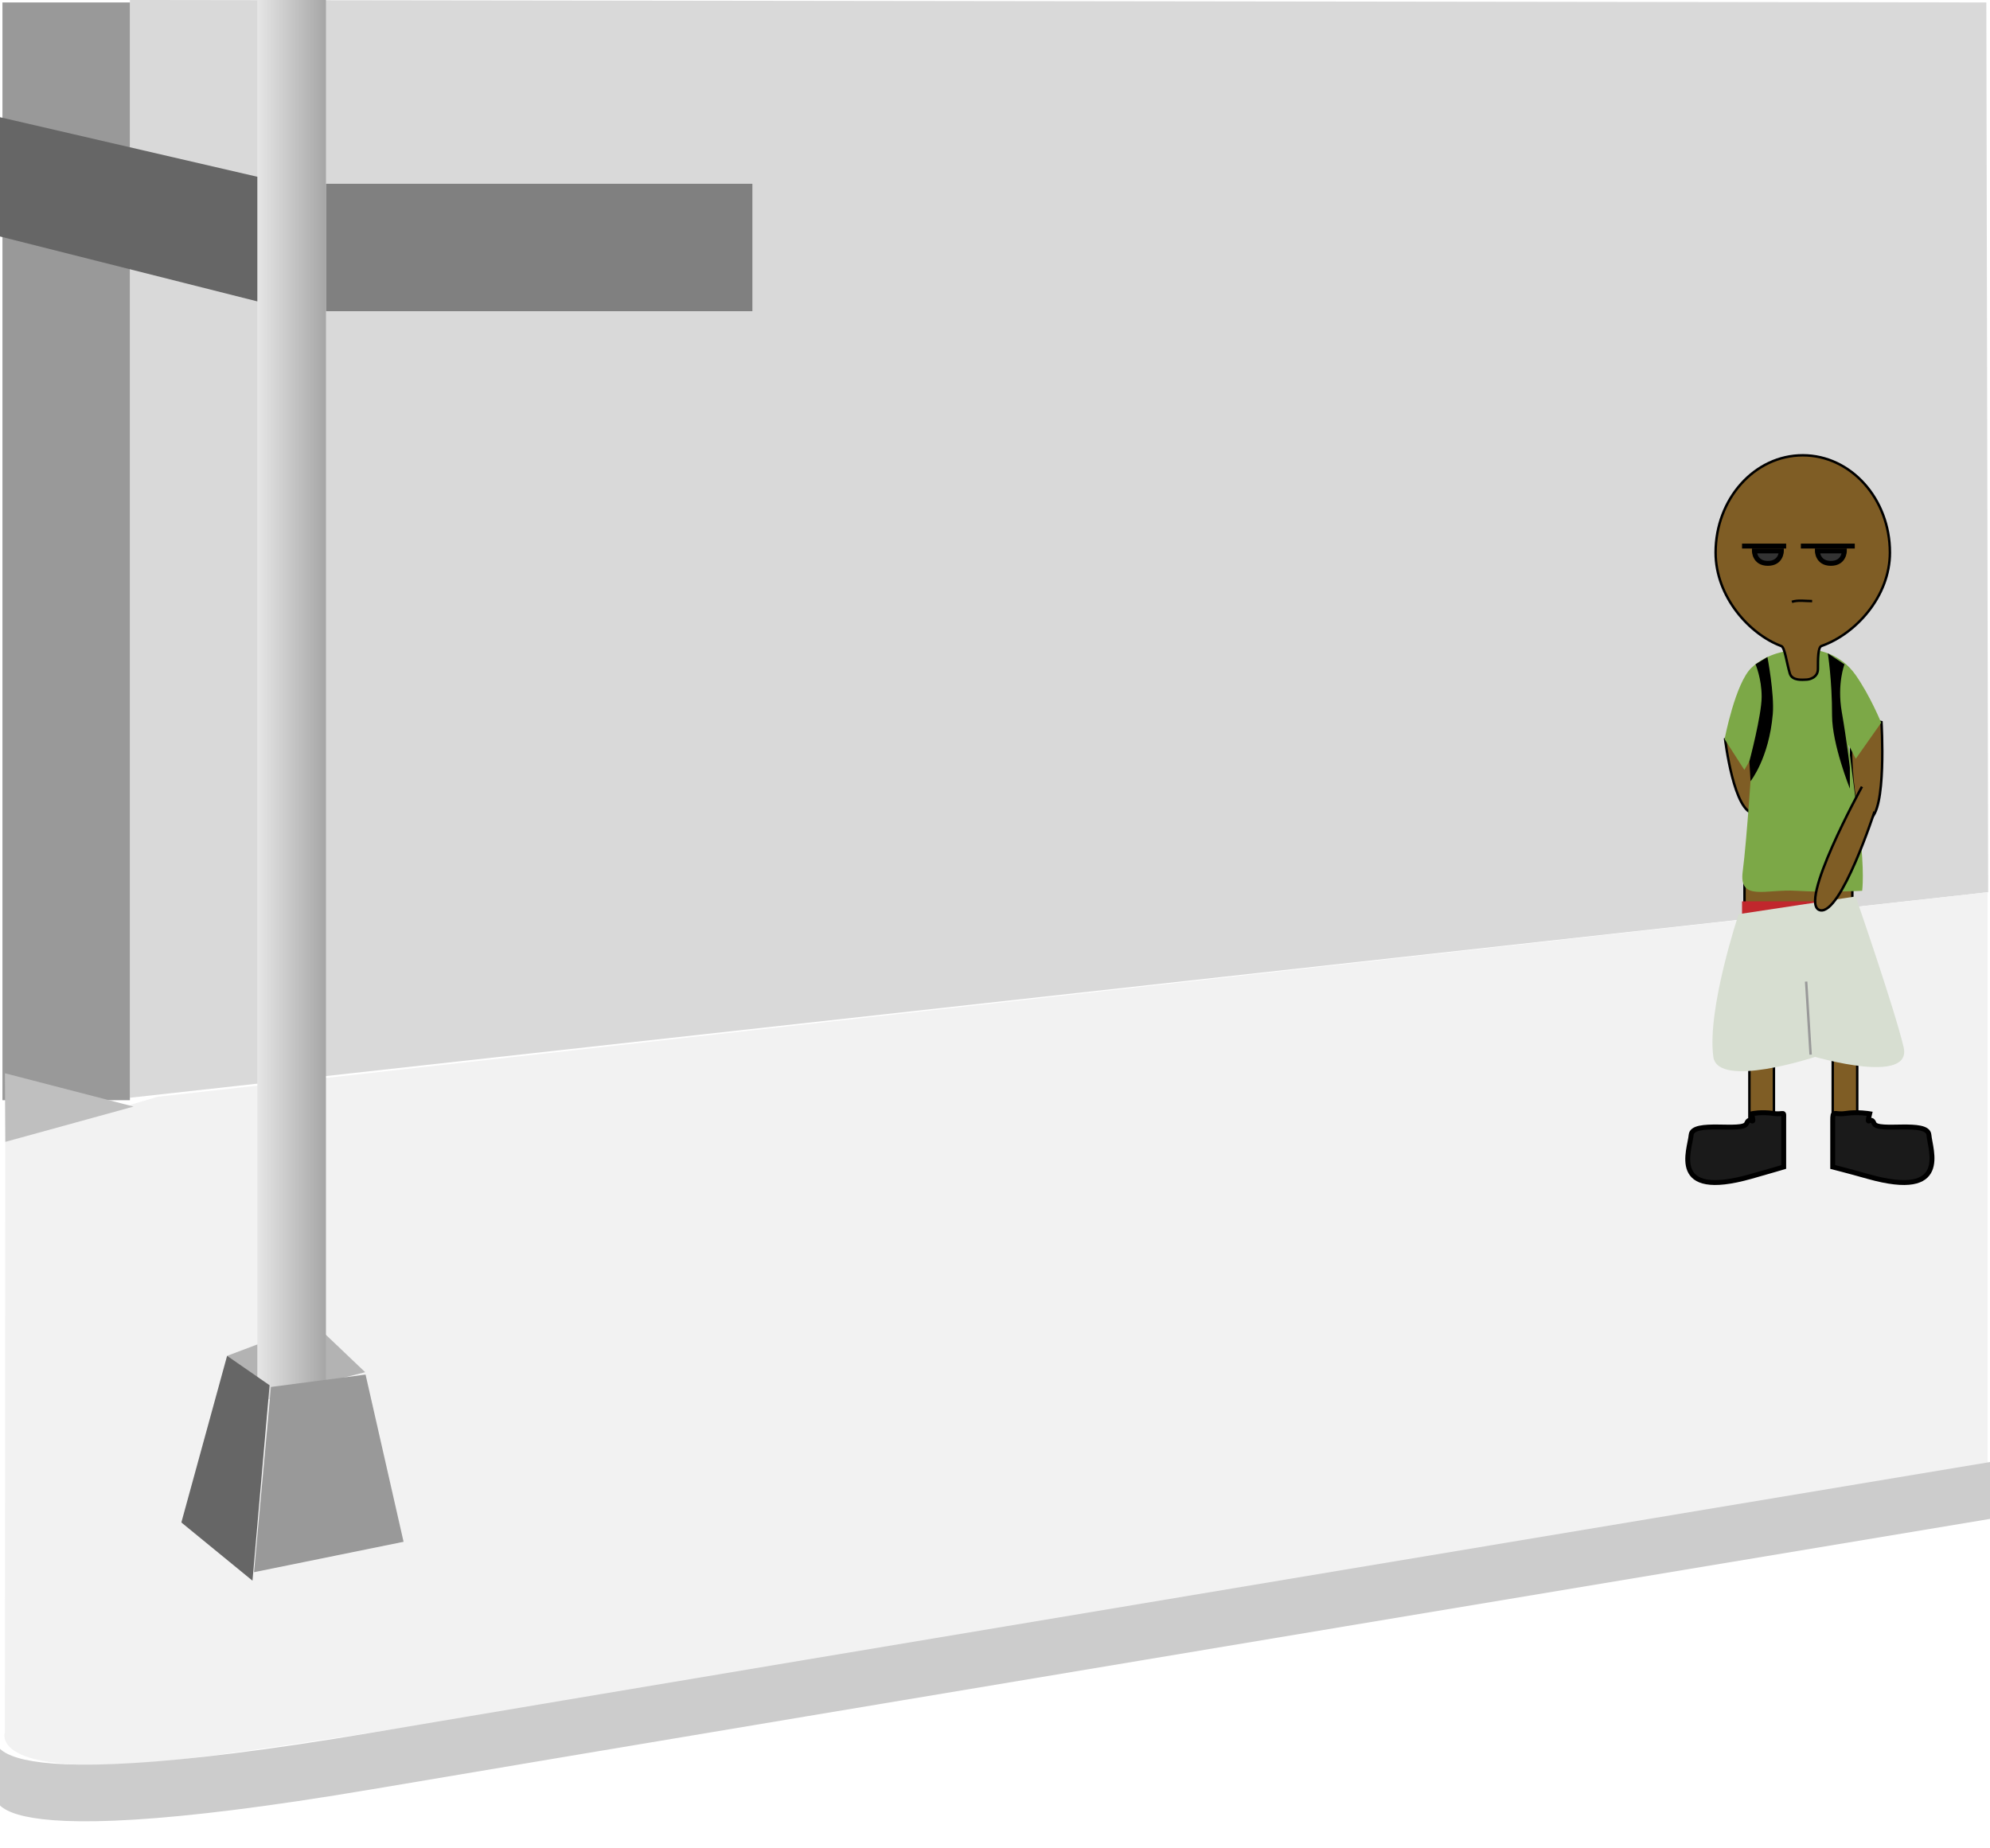
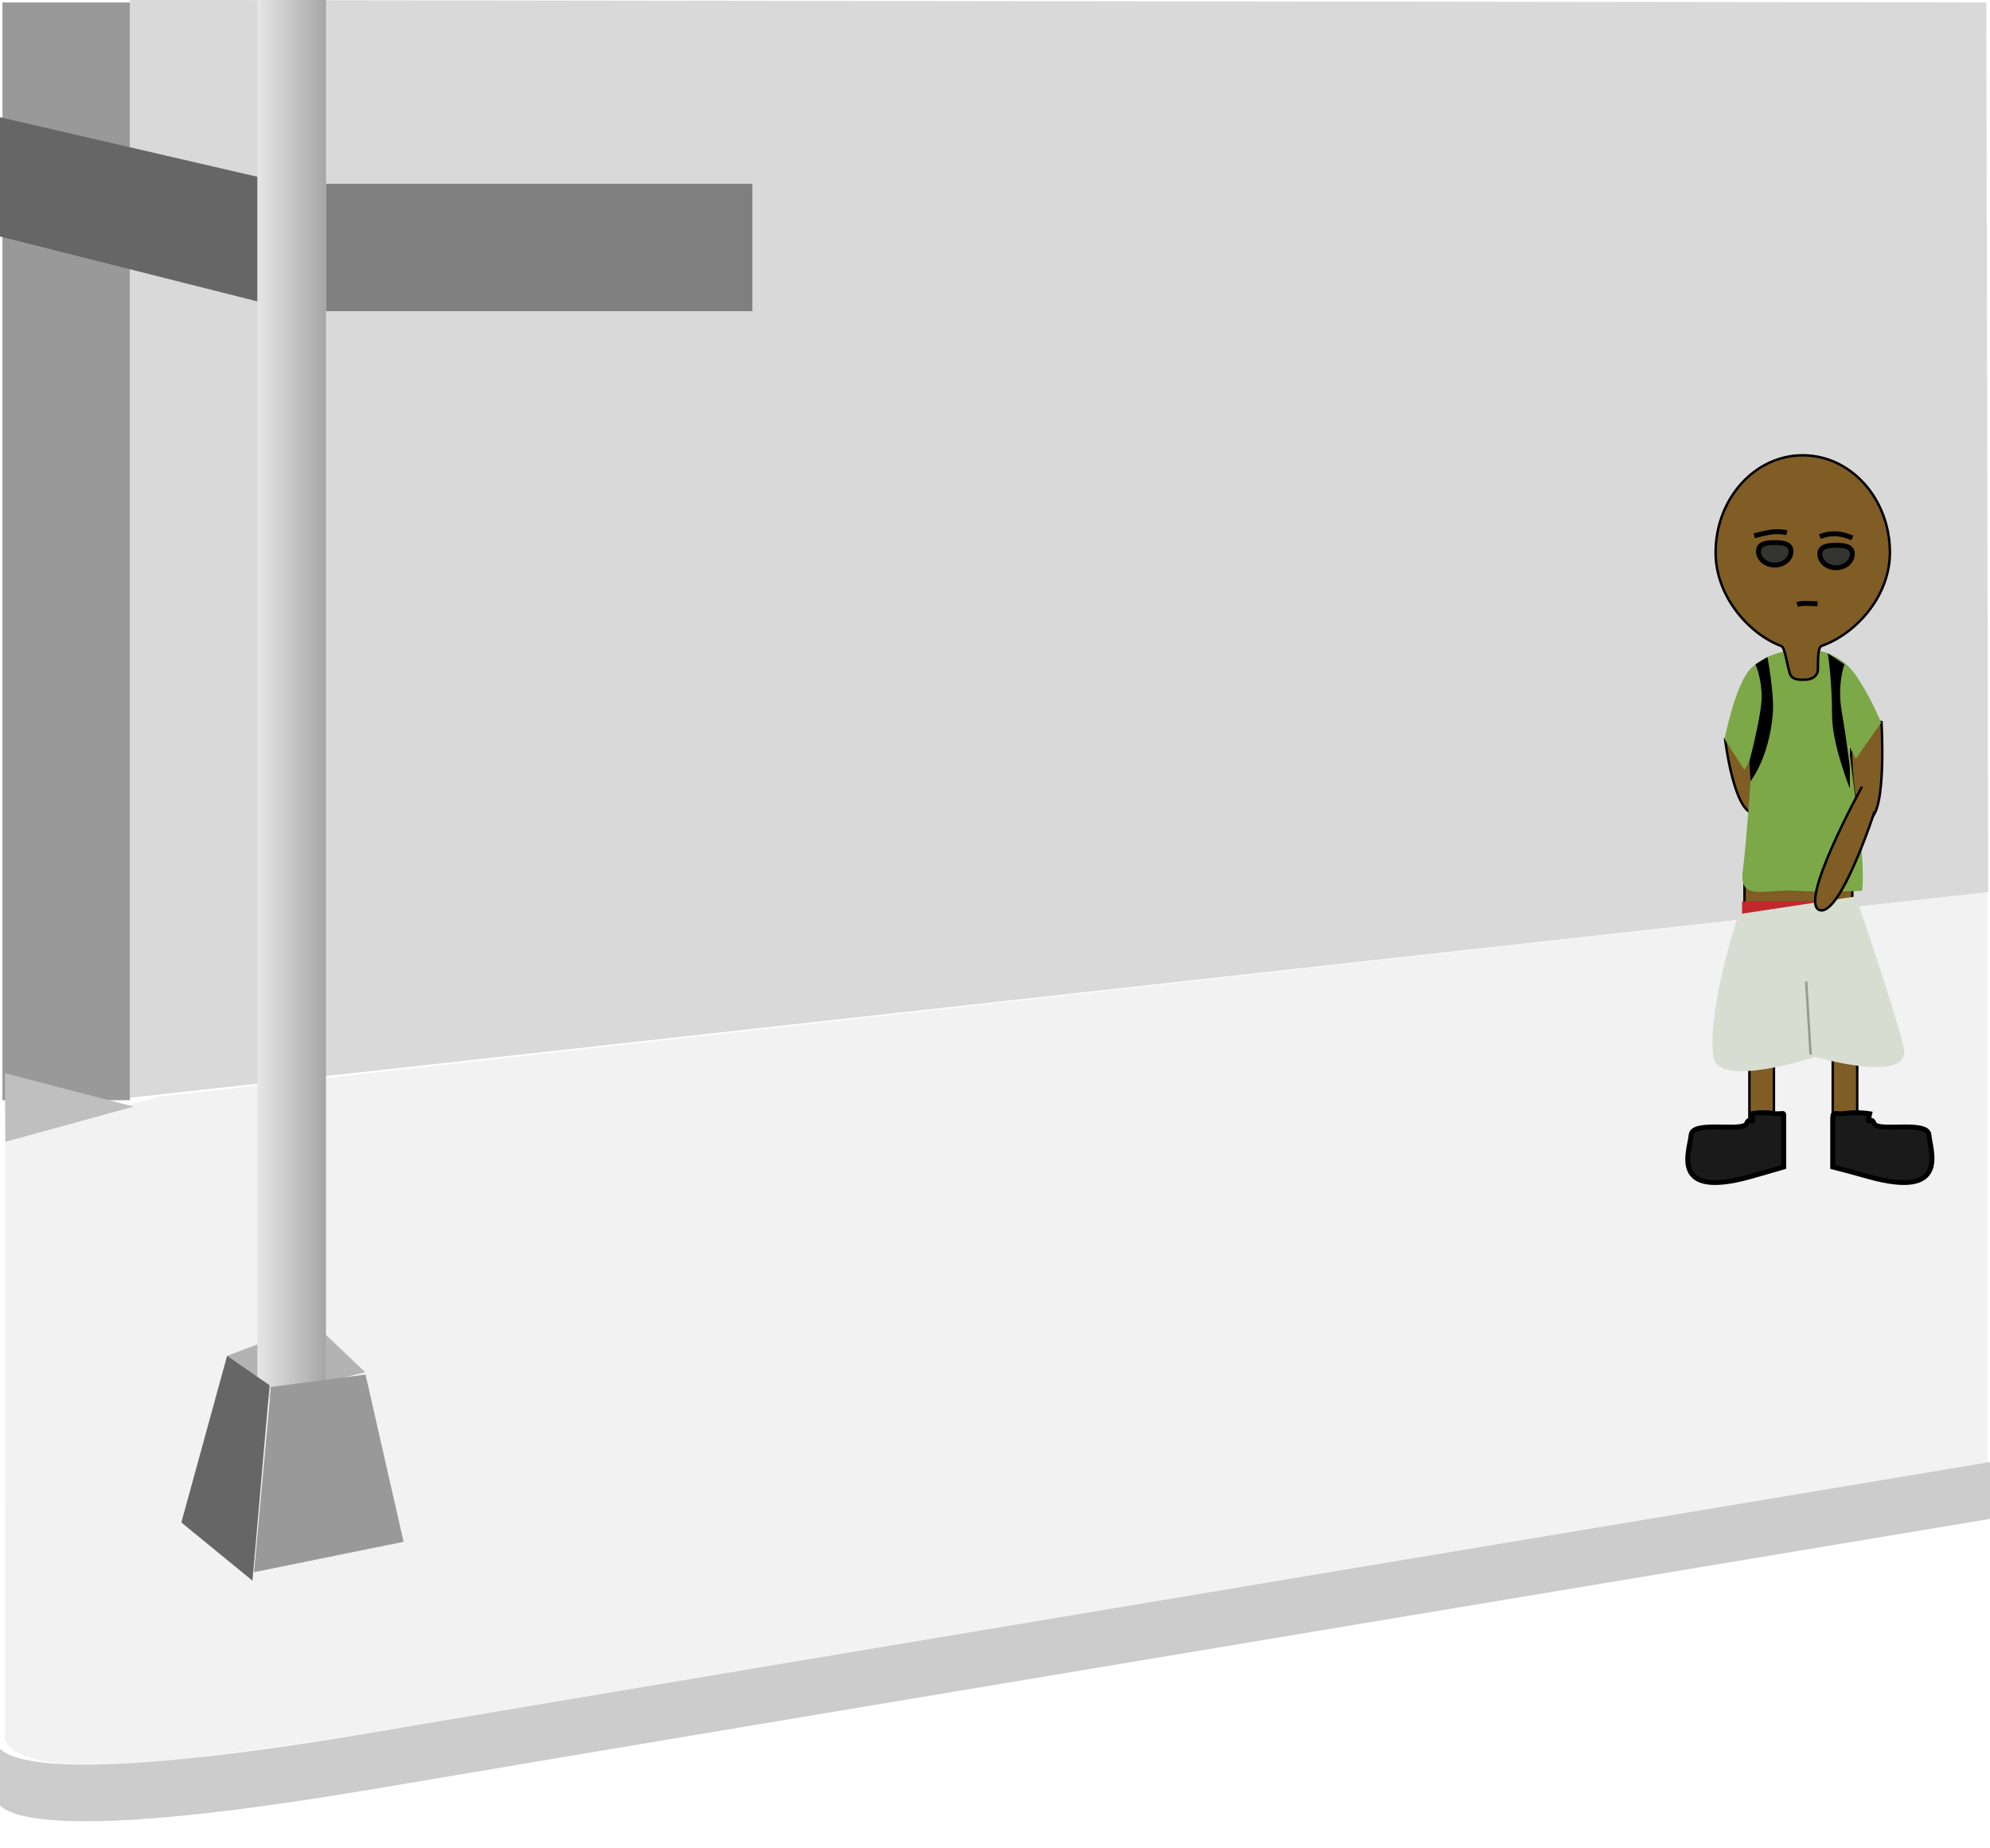
<svg xmlns="http://www.w3.org/2000/svg" version="1.1" id="Layer_1" x="0px" y="0px" width="406px" height="377px" viewBox="0 0 406 377" enable-background="new 0 0 406 377" xml:space="preserve">
  <polygon fill="#D9D9D9" points="405.25,0.5 405.625,182.059 26.5,224 26.5,0 " />
  <rect x="0.5" y="0.5" fill="#999999" width="26" height="224" />
  <path fill="#F2F2F2" d="M1.08,233.008L1,353.52c0,0-3.86,10.146,37.509,5.299C95.388,352.15,405.5,298.666,405.5,298.666V182.059  L32.167,223.8" />
  <polygon fill="#BFBFBF" points="1,219 27.25,225.8 1.08,233.008 " />
  <polygon fill="#B3B3B3" points="74.5,280 64,270 46.333,276.666 54.796,285 " />
-   <path fill="#CCCCCC" d="M406.5,309.852c0,0-243.074,40.457-330.411,55.229c-87.336,14.77-76.589,0-76.589,0V353.52  c0,0-10.747,14.771,76.589,0c87.337-14.77,330.165-55.227,330.165-55.227L406.5,309.852z" />
+   <path fill="#CCCCCC" d="M406.5,309.852c0,0-243.074,40.457-330.411,55.229c-87.336,14.771-76.589,0-76.589,0V353.52  c0,0-10.747,14.771,76.589,0c87.337-14.77,330.165-55.227,330.165-55.227L406.5,309.852z" />
  <rect x="66.5" y="37.5" fill="#808080" width="87" height="26" />
-   <linearGradient id="SVGID_1_" gradientUnits="userSpaceOnUse" x1="-160.5" y1="306.5" x2="-146.5" y2="306.5" gradientTransform="matrix(1 0 0 -1 213 449)">
+   <linearGradient id="SVGID_1_" gradientUnits="userSpaceOnUse" x1="-160.5" y1="485.5" x2="-146.5" y2="485.5" gradientTransform="matrix(1 0 0 1 213 -343)">
    <stop offset="0" style="stop-color:#E6E6E6" />
    <stop offset="1" style="stop-color:#A6A6A6" />
  </linearGradient>
  <rect x="52.5" y="-0.5" fill="url(#SVGID_1_)" width="14" height="286" />
  <polygon fill="#999999" points="74.583,280.49 82.337,314.609 51.825,320.812 55.279,283.018 " />
  <polygon fill="#666666" points="55,282.666 46.333,276.666 37,310.666 51.51,322.544 " />
  <polygon fill="#666666" points="52.5,36.069 -0.5,23.802 -0.5,48.128 52.5,61.501 " />
+   <path fill="#7F5D25" stroke="#000000" stroke-width="0.5" stroke-miterlimit="10" d="M361.912,227.927c0,1.382-1.119,2.5-2.5,2.5  l0,0c-1.381,0-2.5-1.118-2.5-2.5v-14c0-1.381,1.119-2.5,2.5-2.5l0,0c1.381,0,2.5,1.119,2.5,2.5V227.927z" />
+   <path fill="#7F5D25" stroke="#000000" stroke-width="0.5" stroke-miterlimit="10" d="M378.912,227.927c0,1.382-1.119,2.5-2.5,2.5  l0,0c-1.381,0-2.5-1.118-2.5-2.5v-14c0-1.381,1.119-2.5,2.5-2.5l0,0c1.381,0,2.5,1.119,2.5,2.5V227.927z" />
+   <path fill="#7F5D25" stroke="#000000" stroke-width="0.5" stroke-miterlimit="10" d="M358.618,147.662c0,0,4.827,18.15-0.616,18.315  c-4.248,0.129-6.045-15.148-6.045-15.148L358.618,147.662" />
+   <path fill="#7F5D25" stroke="#000000" stroke-width="0.5" stroke-miterlimit="10" d="M377.693,146.014  c0,0-0.944,22.848,3.679,21.119c3.605-1.348,2.488-19.78,2.488-19.78L377.693,146.014" />
+   <path fill="#1A1A1A" stroke="#000000" stroke-miterlimit="10" d="M357.375,227.261c0,0,1.967-0.426,4.396-0.061  c2.43,0.36,2.141-0.857,2.141,1.569c0,2.428,0,9.354,0,9.354s-2.492,0.752-6.721,1.942c-16.806,4.734-12.405-5.442-12.163-8.479  c0.243-3.037,10.579-0.51,11.308-2.332C357.064,227.436,358.123,230.296,357.375,227.261z" />
+   <path fill="#1A1A1A" stroke="#000000" stroke-miterlimit="10" d="M381.445,227.261c0,0-2.465-0.426-4.896-0.061  c-2.431,0.36-2.64-0.857-2.64,1.569c0,2.428,0,9.354,0,9.354s2.99,0.752,7.218,1.942c16.807,4.734,12.655-5.442,12.412-8.479  s-10.454-0.51-11.184-2.332C381.63,227.436,380.696,230.296,381.445,227.261z" />
+   <rect x="355.912" y="179.426" fill="#7F5D25" stroke="#000000" stroke-width="0.5" stroke-miterlimit="10" width="22" height="17" />
+   <rect x="355.412" y="183.927" fill="#C1272D" width="17" height="4" />
+   <path fill="#D7DED1" d="M354.719,186.538c0,0-6.512,19.455-5.162,29.123c0.918,6.578,20.767,0,20.767,0l-1.069-17.438l1.069,17.438  c0,0,19.888,5.812,18.052-1.988s-9.791-30.746-9.791-30.746L354.719,186.538" />
+   <line fill="none" stroke="#999999" stroke-width="0.5" stroke-miterlimit="10" x1="369.404" y1="215.202" x2="368.489" y2="200.296" />
+   <path fill="#7CA847" d="M370.919,132.752c0,0,4.569,0.589,7.614,4.909c3.045,4.319,5.261,9.817,5.261,9.817l-5.179,7.352  l-1.467-2.835c0,0,1.107,8.64,2.215,17.279c1.106,8.639,0.555,12.496,0.555,12.496s-7.197,0.393-13.428,0  c-6.231-0.393-11.769,2.258-10.938-3.976c0.829-6.234,1.938-23.442,1.938-23.442l-1.605,2.749l-4.033-6.271  c0,0,2.181-11.449,5.502-14.591c3.321-3.142,7.892-3.486,7.892-3.486s-0.971,4.32,2.768,4.713  C371.751,137.859,370.919,132.752,370.919,132.752z" />
+   <path fill="#7F5D25" stroke="#000000" stroke-width="0.5" stroke-miterlimit="10" d="M379.877,160.525c0,0-13.318,24.208-8.51,25.22  c4.249,0.893,11.077-20.149,11.077-20.149" />
+   <path fill="#7F5D25" stroke="#000000" stroke-width="0.5" stroke-miterlimit="10" d="M385.58,112.752  c0,9.034-7.091,16.657-13.951,19.06c-0.729,0.256-0.734,2.508-0.734,4.688c0,1.76-1.725,2.181-2.408,2.181  c-0.572,0-2.854,0.333-3.326-1.263c-0.692-2.332-1.018-5.319-1.745-5.59c-6.434-2.385-13.396-10.022-13.396-19.075  c0-10.962,7.962-19.848,17.78-19.848C377.619,92.904,385.58,101.791,385.58,112.752z" />
+   <path d="M376.311,135.566c0,0-1.551,3.96-0.551,9.71s1.651,11.344,1.651,11.344v4.306c0,0-3.632-9.061-3.632-14.912  c0-7.306-0.868-12.706-0.868-12.706L376.311,135.566z" />
+   <path d="M356.912,155.343c0,0,2.5-9.417,2.5-13.167s-1.25-6.625-1.25-6.625l2.43-1.482c0,0,1.442,7.551,1.094,11.637  c-0.771,9.025-4.536,13.702-4.536,13.702L356.912,155.343z" />
  <g>
-     <path fill="#7F5D25" stroke="#000000" stroke-width="0.5" stroke-miterlimit="10" d="M361.912,227.927c0,1.381-1.119,2.5-2.5,2.5   l0,0c-1.381,0-2.5-1.119-2.5-2.5v-14c0-1.381,1.119-2.5,2.5-2.5l0,0c1.381,0,2.5,1.119,2.5,2.5V227.927z" />
-     <path fill="#7F5D25" stroke="#000000" stroke-width="0.5" stroke-miterlimit="10" d="M378.912,227.927c0,1.381-1.119,2.5-2.5,2.5   l0,0c-1.381,0-2.5-1.119-2.5-2.5v-14c0-1.381,1.119-2.5,2.5-2.5l0,0c1.381,0,2.5,1.119,2.5,2.5V227.927z" />
-     <path fill="#7F5D25" stroke="#000000" stroke-width="0.5" stroke-miterlimit="10" d="M358.618,147.662   c0,0,4.827,18.15-0.616,18.315c-4.248,0.129-6.045-15.148-6.045-15.148L358.618,147.662" />
-     <path fill="#7F5D25" stroke="#000000" stroke-width="0.5" stroke-miterlimit="10" d="M377.693,146.014   c0,0-0.944,22.848,3.679,21.119c3.606-1.348,2.488-19.78,2.488-19.78L377.693,146.014" />
-     <path fill="#1A1A1A" stroke="#000000" stroke-miterlimit="10" d="M357.375,227.261c0,0,1.967-0.426,4.396-0.061   c2.43,0.361,2.141-0.857,2.141,1.57s0,9.354,0,9.354s-2.492,0.752-6.721,1.943c-16.805,4.734-12.405-5.443-12.163-8.48   c0.243-3.037,10.579-0.51,11.308-2.332C357.064,227.435,358.123,230.296,357.375,227.261z" />
-     <path fill="#1A1A1A" stroke="#000000" stroke-miterlimit="10" d="M381.445,227.261c0,0-2.465-0.426-4.895-0.061   c-2.431,0.361-2.64-0.857-2.64,1.57s0,9.354,0,9.354s2.99,0.752,7.218,1.943c16.807,4.734,12.655-5.443,12.412-8.48   s-10.454-0.51-11.184-2.332C381.63,227.435,380.696,230.296,381.445,227.261z" />
-     <rect x="355.912" y="179.426" fill="#7F5D25" stroke="#000000" stroke-width="0.5" stroke-miterlimit="10" width="22" height="17" />
-     <rect x="355.412" y="183.927" fill="#C1272D" width="17" height="4" />
-     <path fill="#D7DED1" d="M354.719,186.538c0,0-6.512,19.455-5.162,29.123c0.918,6.578,20.766,0,20.766,0l-1.069-17.439l1.069,17.439   c0,0,19.888,5.812,18.052-1.988s-9.791-30.746-9.791-30.746L354.719,186.538" />
-     <line fill="none" stroke="#999999" stroke-width="0.5" stroke-miterlimit="10" x1="369.404" y1="215.202" x2="368.489" y2="200.296" />
-     <path fill="#7CA847" d="M370.919,132.752c0,0,4.569,0.589,7.614,4.909c3.045,4.319,5.261,9.817,5.261,9.817l-5.179,7.352   l-1.467-2.835c0,0,1.108,8.64,2.215,17.279c1.107,8.639,0.555,12.496,0.555,12.496s-7.197,0.393-13.428,0   s-11.768,2.258-10.938-3.976c0.829-6.234,1.938-23.442,1.938-23.442l-1.605,2.749l-4.033-6.271c0,0,2.18-11.449,5.502-14.591   c3.321-3.142,7.891-3.486,7.891-3.486s-0.971,4.32,2.768,4.713C371.751,137.859,370.919,132.752,370.919,132.752z" />
-     <path fill="#7F5D25" stroke="#000000" stroke-width="0.5" stroke-miterlimit="10" d="M379.877,160.525   c0,0-13.318,24.208-8.51,25.22c4.249,0.893,11.077-20.149,11.077-20.149" />
-     <path fill="#7F5D25" stroke="#000000" stroke-width="0.5" stroke-miterlimit="10" d="M385.58,112.752   c0,9.034-7.091,16.657-13.951,19.06c-0.73,0.256-0.734,2.508-0.734,4.688c0,1.76-1.725,2.181-2.409,2.181   c-0.572,0-2.853,0.333-3.326-1.263c-0.692-2.332-1.017-5.319-1.745-5.59c-6.434-2.385-13.396-10.022-13.396-19.075   c0-10.962,7.961-19.848,17.78-19.848C377.619,92.904,385.58,101.791,385.58,112.752z" />
-     <path fill="none" stroke="#000000" stroke-width="0.5" stroke-miterlimit="10" d="M365.58,122.809   c1.184-0.417,2.842-0.153,4.131-0.153" />
-     <path fill="#333333" stroke="#000000" stroke-miterlimit="10" d="M363.438,112.426h-5.506c0,0-0.002,2.53,2.752,2.53   S363.438,112.426,363.438,112.426z" />
-     <path fill="#333333" stroke="#000000" stroke-miterlimit="10" d="M376.287,112.426h-5.507c0,0-0.001,2.53,2.753,2.53   S376.287,112.426,376.287,112.426z" />
-     <line fill="none" stroke="#000000" stroke-miterlimit="10" x1="355.412" y1="111.426" x2="364.412" y2="111.426" />
-     <line fill="none" stroke="#000000" stroke-miterlimit="10" x1="367.412" y1="111.426" x2="378.412" y2="111.426" />
-     <path d="M376.311,135.566c0,0-1.551,3.96-0.551,9.71s1.651,11.344,1.651,11.344v4.306c0,0-3.632-9.061-3.632-14.912   c0-7.306-0.868-12.706-0.868-12.706L376.311,135.566z" />
-     <path d="M356.912,155.343c0,0,2.5-9.417,2.5-13.167s-1.25-6.625-1.25-6.625l2.43-1.482c0,0,1.442,7.551,1.094,11.637   c-0.772,9.025-4.537,13.702-4.537,13.702L356.912,155.343z" />
+     <path fill="#343433" stroke="#000000" stroke-miterlimit="10" d="M377.914,113.054c0,1.542-1.485,2.792-3.317,2.792   s-3.317-1.25-3.317-2.792s1.485-1.792,3.317-1.792S377.914,111.512,377.914,113.054z" />
+     <path fill="#343433" stroke="#000000" stroke-miterlimit="10" d="M365.398,112.512c0,1.542-1.485,2.792-3.317,2.792   s-3.317-1.25-3.317-2.792s1.485-1.792,3.317-1.792S365.398,110.969,365.398,112.512z" />
+     <path fill="none" stroke="#000000" stroke-miterlimit="10" d="M357.902,109.319c2.211-0.528,4.29-1.179,6.644-0.615" />
+     <path fill="none" stroke="#000000" stroke-miterlimit="10" d="M371.286,109.505c2.392-0.951,4.413-0.671,6.638,0.263" />
  </g>
+   <path fill="none" stroke="#000000" stroke-miterlimit="10" d="M366.642,123.355c1.191-0.421,2.865-0.154,4.166-0.154" />
  <g>
-     <path fill="#BD912D" stroke="#000000" stroke-width="0.5" stroke-miterlimit="10" d="M437.399,228.049c0,1.381-1.119,2.5-2.5,2.5   l0,0c-1.381,0-2.5-1.119-2.5-2.5v-14c0-1.381,1.119-2.5,2.5-2.5l0,0c1.381,0,2.5,1.119,2.5,2.5V228.049z" />
-     <path fill="#BD912D" stroke="#000000" stroke-width="0.5" stroke-miterlimit="10" d="M454.399,228.049c0,1.381-1.119,2.5-2.5,2.5   l0,0c-1.381,0-2.5-1.119-2.5-2.5v-14c0-1.381,1.119-2.5,2.5-2.5l0,0c1.381,0,2.5,1.119,2.5,2.5V228.049z" />
-     <path fill="#BD912D" stroke="#000000" stroke-width="0.5" stroke-miterlimit="10" d="M434.105,147.784   c0,0,4.827,18.15-0.616,18.315c-4.248,0.13-6.045-15.148-6.045-15.148L434.105,147.784" />
-     <path fill="#BD912D" stroke="#000000" stroke-width="0.5" stroke-miterlimit="10" d="M453.181,146.136   c0,0-0.944,22.849,3.679,21.119c3.606-1.349,2.488-19.78,2.488-19.78L453.181,146.136" />
-     <path fill="#1A1A1A" stroke="#000000" stroke-miterlimit="10" d="M432.862,227.383c0,0,1.967-0.426,4.396-0.061   c2.43,0.361,2.141-0.857,2.141,1.57s0,9.354,0,9.354s-2.492,0.752-6.721,1.943c-16.805,4.734-12.405-5.443-12.163-8.48   c0.243-3.037,10.579-0.51,11.308-2.332C432.552,227.557,433.61,230.418,432.862,227.383z" />
-     <path fill="#1A1A1A" stroke="#000000" stroke-miterlimit="10" d="M456.933,227.383c0,0-2.465-0.426-4.895-0.061   c-2.431,0.361-2.64-0.857-2.64,1.57s0,9.354,0,9.354s2.99,0.752,7.218,1.943c16.807,4.734,12.655-5.443,12.412-8.48   s-10.454-0.51-11.184-2.332C457.117,227.557,456.184,230.418,456.933,227.383z" />
+     <path fill="#BD912D" stroke="#000000" stroke-width="0.5" stroke-miterlimit="10" d="M437.399,228.049c0,1.381-1.119,2.5-2.5,2.5   l0,0c-1.382,0-2.5-1.119-2.5-2.5v-14c0-1.381,1.118-2.5,2.5-2.5l0,0c1.381,0,2.5,1.119,2.5,2.5V228.049z" />
+     <path fill="#BD912D" stroke="#000000" stroke-width="0.5" stroke-miterlimit="10" d="M454.399,228.049c0,1.381-1.119,2.5-2.5,2.5   l0,0c-1.382,0-2.5-1.119-2.5-2.5v-14c0-1.381,1.118-2.5,2.5-2.5l0,0c1.381,0,2.5,1.119,2.5,2.5V228.049z" />
+     <path fill="#BD912D" stroke="#000000" stroke-width="0.5" stroke-miterlimit="10" d="M434.105,147.784   c0,0,4.826,18.15-0.616,18.315c-4.248,0.13-6.045-15.148-6.045-15.148L434.105,147.784" />
+     <path fill="#BD912D" stroke="#000000" stroke-width="0.5" stroke-miterlimit="10" d="M453.181,146.136   c0,0-0.943,22.849,3.68,21.119c3.605-1.349,2.487-19.78,2.487-19.78L453.181,146.136" />
+     <path fill="#1A1A1A" stroke="#000000" stroke-miterlimit="10" d="M432.862,227.383c0,0,1.967-0.426,4.396-0.061   c2.43,0.361,2.142-0.857,2.142,1.57c0,2.426,0,9.354,0,9.354s-2.492,0.752-6.722,1.943c-16.805,4.733-12.404-5.443-12.163-8.48   c0.243-3.037,10.579-0.51,11.309-2.332C432.552,227.557,433.61,230.418,432.862,227.383z" />
+     <path fill="#1A1A1A" stroke="#000000" stroke-miterlimit="10" d="M456.933,227.383c0,0-2.465-0.426-4.895-0.061   c-2.431,0.361-2.64-0.857-2.64,1.57c0,2.426,0,9.354,0,9.354s2.989,0.752,7.218,1.943c16.807,4.733,12.655-5.443,12.412-8.48   s-10.454-0.51-11.185-2.332C457.117,227.557,456.184,230.418,456.933,227.383z" />
    <rect x="431.399" y="179.548" fill="#BD912D" stroke="#000000" stroke-width="0.5" stroke-miterlimit="10" width="22" height="17" />
    <rect x="430.899" y="184.048" fill="#C1272D" width="17" height="4" />
-     <path fill="#D7DED1" d="M430.206,186.661c0,0-6.512,19.455-5.162,29.123c0.918,6.578,20.766,0,20.766,0l-1.069-17.439l1.069,17.439   c0,0,19.888,5.812,18.052-1.988s-9.791-30.747-9.791-30.747L430.206,186.661" />
+     <path fill="#D7DED1" d="M430.206,186.661c0,0-6.512,19.455-5.162,29.123c0.918,6.577,20.766,0,20.766,0l-1.068-17.439l1.068,17.439   c0,0,19.889,5.812,18.053-1.988s-9.791-30.747-9.791-30.747L430.206,186.661" />
    <line fill="none" stroke="#999999" stroke-width="0.5" stroke-miterlimit="10" x1="444.892" y1="215.324" x2="443.977" y2="200.418" />
-     <path fill="#7CA847" d="M446.406,132.875c0,0,4.569,0.589,7.614,4.909c3.045,4.319,5.261,9.817,5.261,9.817l-5.179,7.352   l-1.467-2.835c0,0,1.108,8.64,2.215,17.28c1.107,8.639,0.555,12.495,0.555,12.495s-7.197,0.392-13.428,0   c-6.23-0.393-11.768,2.259-10.938-3.976c0.829-6.234,1.938-23.442,1.938-23.442l-1.605,2.749l-4.033-6.271   c0,0,2.18-11.449,5.502-14.591c3.321-3.142,7.891-3.486,7.891-3.486s-0.971,4.32,2.768,4.713   C447.238,137.981,446.406,132.875,446.406,132.875z" />
-     <path fill="#BD912D" stroke="#000000" stroke-width="0.5" stroke-miterlimit="10" d="M455.364,160.647   c0,0-13.318,24.207-8.51,25.219c4.249,0.895,11.077-20.147,11.077-20.147" />
-     <path fill="#BD912D" stroke="#000000" stroke-width="0.5" stroke-miterlimit="10" d="M461.067,112.875   c0,9.034-7.091,16.657-13.951,19.06c-0.73,0.256-0.734,2.508-0.734,4.688c0,1.76-1.725,2.181-2.409,2.181   c-0.572,0-2.853,0.333-3.326-1.263c-0.692-2.332-1.017-5.319-1.745-5.59c-6.434-2.385-13.396-10.022-13.396-19.075   c0-10.962,7.961-19.848,17.78-19.848C453.106,93.026,461.067,101.913,461.067,112.875z" />
+     <path fill="#7CA847" d="M446.406,132.875c0,0,4.568,0.589,7.613,4.909c3.046,4.319,5.262,9.817,5.262,9.817l-5.18,7.352   l-1.467-2.835c0,0,1.108,8.64,2.215,17.28c1.107,8.639,0.556,12.495,0.556,12.495s-7.197,0.392-13.429,0   c-6.229-0.393-11.768,2.259-10.938-3.976c0.829-6.234,1.938-23.442,1.938-23.442l-1.604,2.749l-4.033-6.271   c0,0,2.18-11.449,5.502-14.591c3.321-3.142,7.892-3.486,7.892-3.486s-0.972,4.32,2.768,4.713   C447.238,137.981,446.406,132.875,446.406,132.875z" />
+     <path fill="#BD912D" stroke="#000000" stroke-width="0.5" stroke-miterlimit="10" d="M455.364,160.647   c0,0-13.318,24.207-8.511,25.219c4.249,0.895,11.077-20.147,11.077-20.147" />
+     <path fill="#BD912D" stroke="#000000" stroke-width="0.5" stroke-miterlimit="10" d="M461.067,112.875   c0,9.034-7.092,16.657-13.951,19.06c-0.73,0.256-0.734,2.508-0.734,4.688c0,1.76-1.725,2.181-2.409,2.181   c-0.571,0-2.853,0.333-3.325-1.263c-0.692-2.332-1.018-5.319-1.745-5.59c-6.435-2.385-13.396-10.022-13.396-19.075   c0-10.962,7.961-19.848,17.78-19.848C453.106,93.026,461.067,101.913,461.067,112.875z" />
    <path fill="none" stroke="#000000" stroke-width="0.5" stroke-miterlimit="10" d="M441.067,122.931   c1.184-0.417,2.842-0.153,4.131-0.153" />
    <path fill="#333333" stroke="#000000" stroke-miterlimit="10" d="M438.925,112.548h-5.506c0,0-0.002,2.53,2.752,2.53   S438.925,112.548,438.925,112.548z" />
-     <path fill="#333333" stroke="#000000" stroke-miterlimit="10" d="M451.774,112.548h-5.507c0,0-0.001,2.53,2.753,2.53   S451.774,112.548,451.774,112.548z" />
+     <path fill="#333333" stroke="#000000" stroke-miterlimit="10" d="M451.774,112.548h-5.508c0,0-0.001,2.53,2.753,2.53   C451.774,115.078,451.774,112.548,451.774,112.548z" />
    <line fill="none" stroke="#000000" stroke-miterlimit="10" x1="430.899" y1="111.548" x2="439.899" y2="111.548" />
    <line fill="none" stroke="#000000" stroke-miterlimit="10" x1="442.899" y1="111.548" x2="453.899" y2="111.548" />
-     <path d="M451.798,135.688c0,0-1.551,3.96-0.551,9.71s1.651,11.344,1.651,11.344v4.306c0,0-3.632-9.061-3.632-14.912   c0-7.306-0.868-12.706-0.868-12.706L451.798,135.688z" />
-     <path d="M432.399,155.465c0,0,2.5-9.417,2.5-13.167s-1.25-6.625-1.25-6.625l2.43-1.482c0,0,1.442,7.551,1.094,11.637   c-0.772,9.025-4.537,13.701-4.537,13.701L432.399,155.465z" />
+     <path d="M451.798,135.688c0,0-1.551,3.96-0.551,9.71s1.651,11.344,1.651,11.344v4.306c0,0-3.633-9.061-3.633-14.912   c0-7.306-0.867-12.706-0.867-12.706L451.798,135.688z" />
+     <path d="M432.399,155.465c0,0,2.5-9.417,2.5-13.167s-1.25-6.625-1.25-6.625l2.43-1.482c0,0,1.441,7.551,1.094,11.637   c-0.771,9.025-4.537,13.701-4.537,13.701L432.399,155.465z" />
  </g>
</svg>
